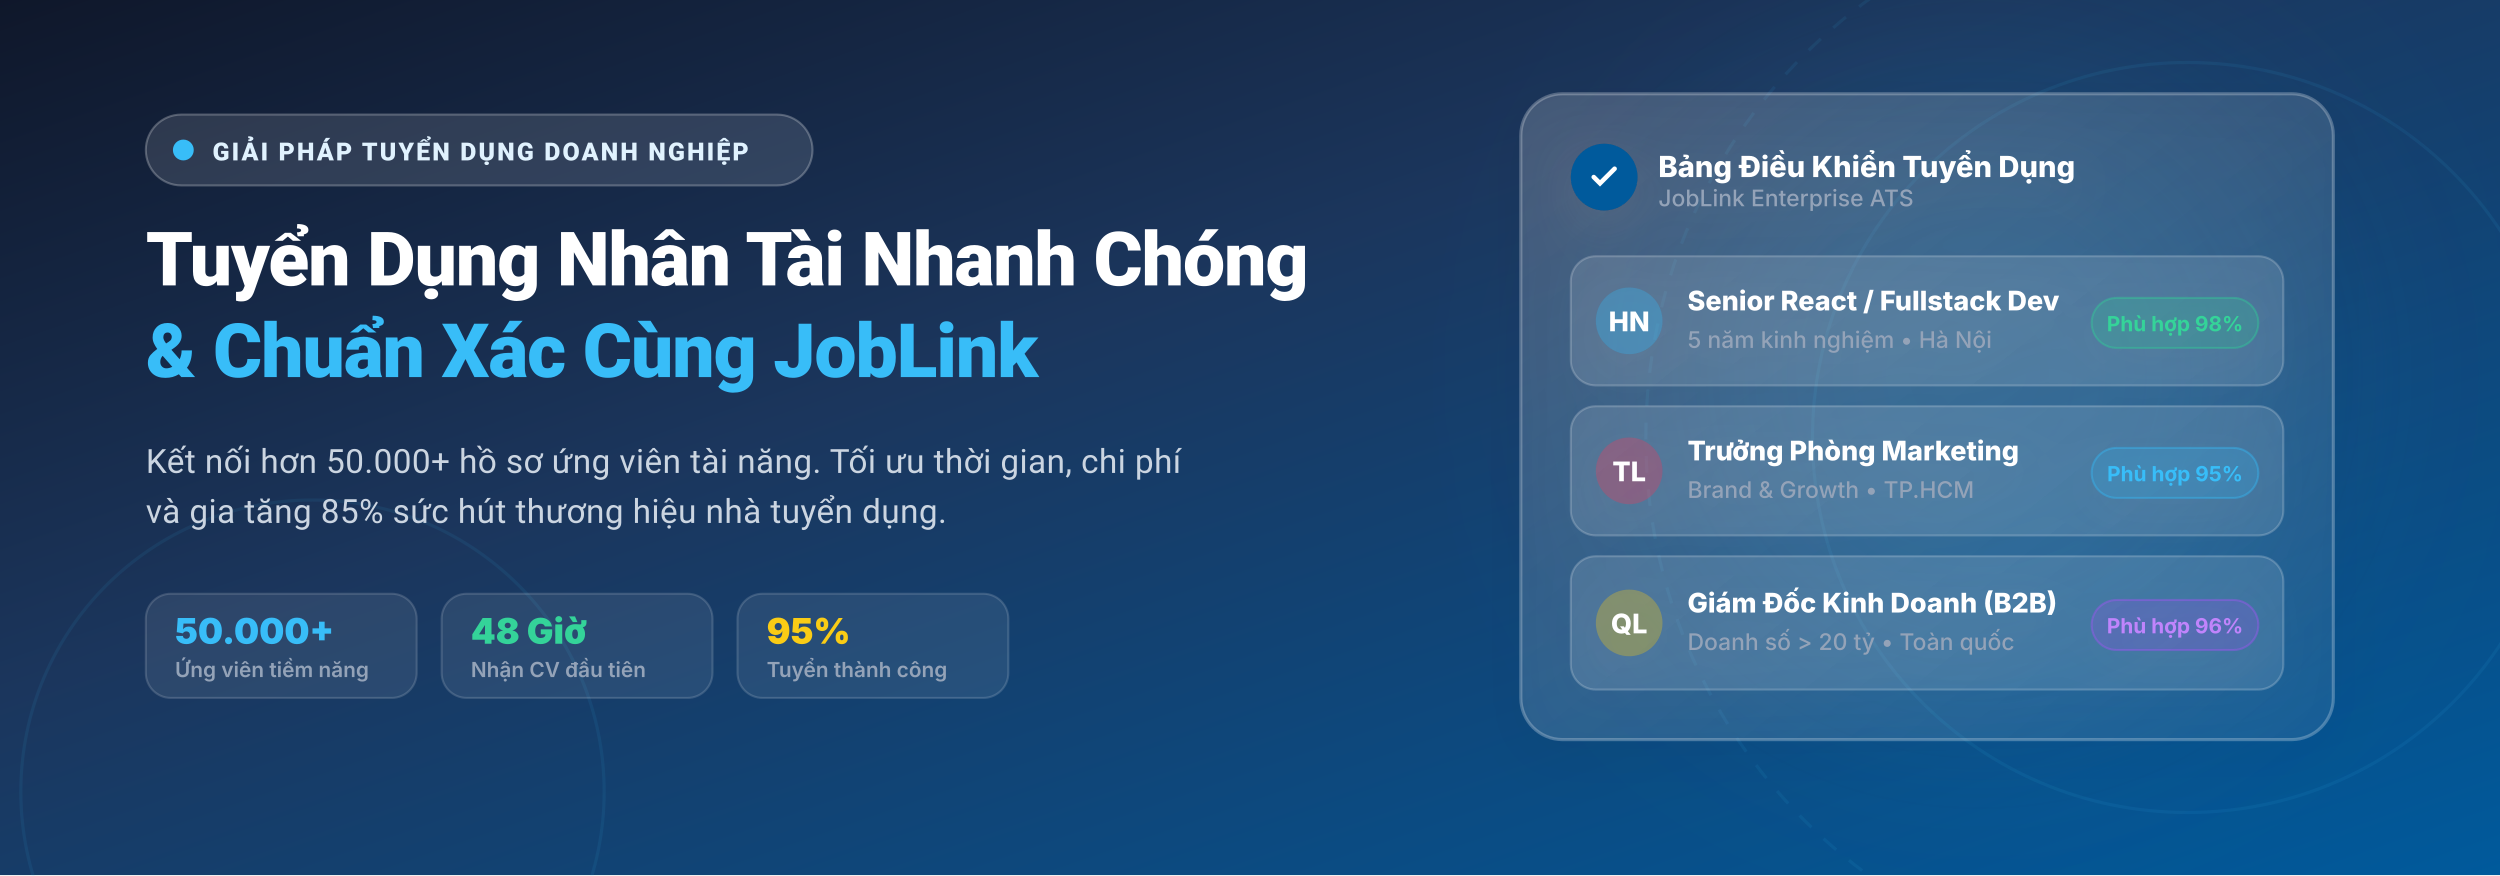
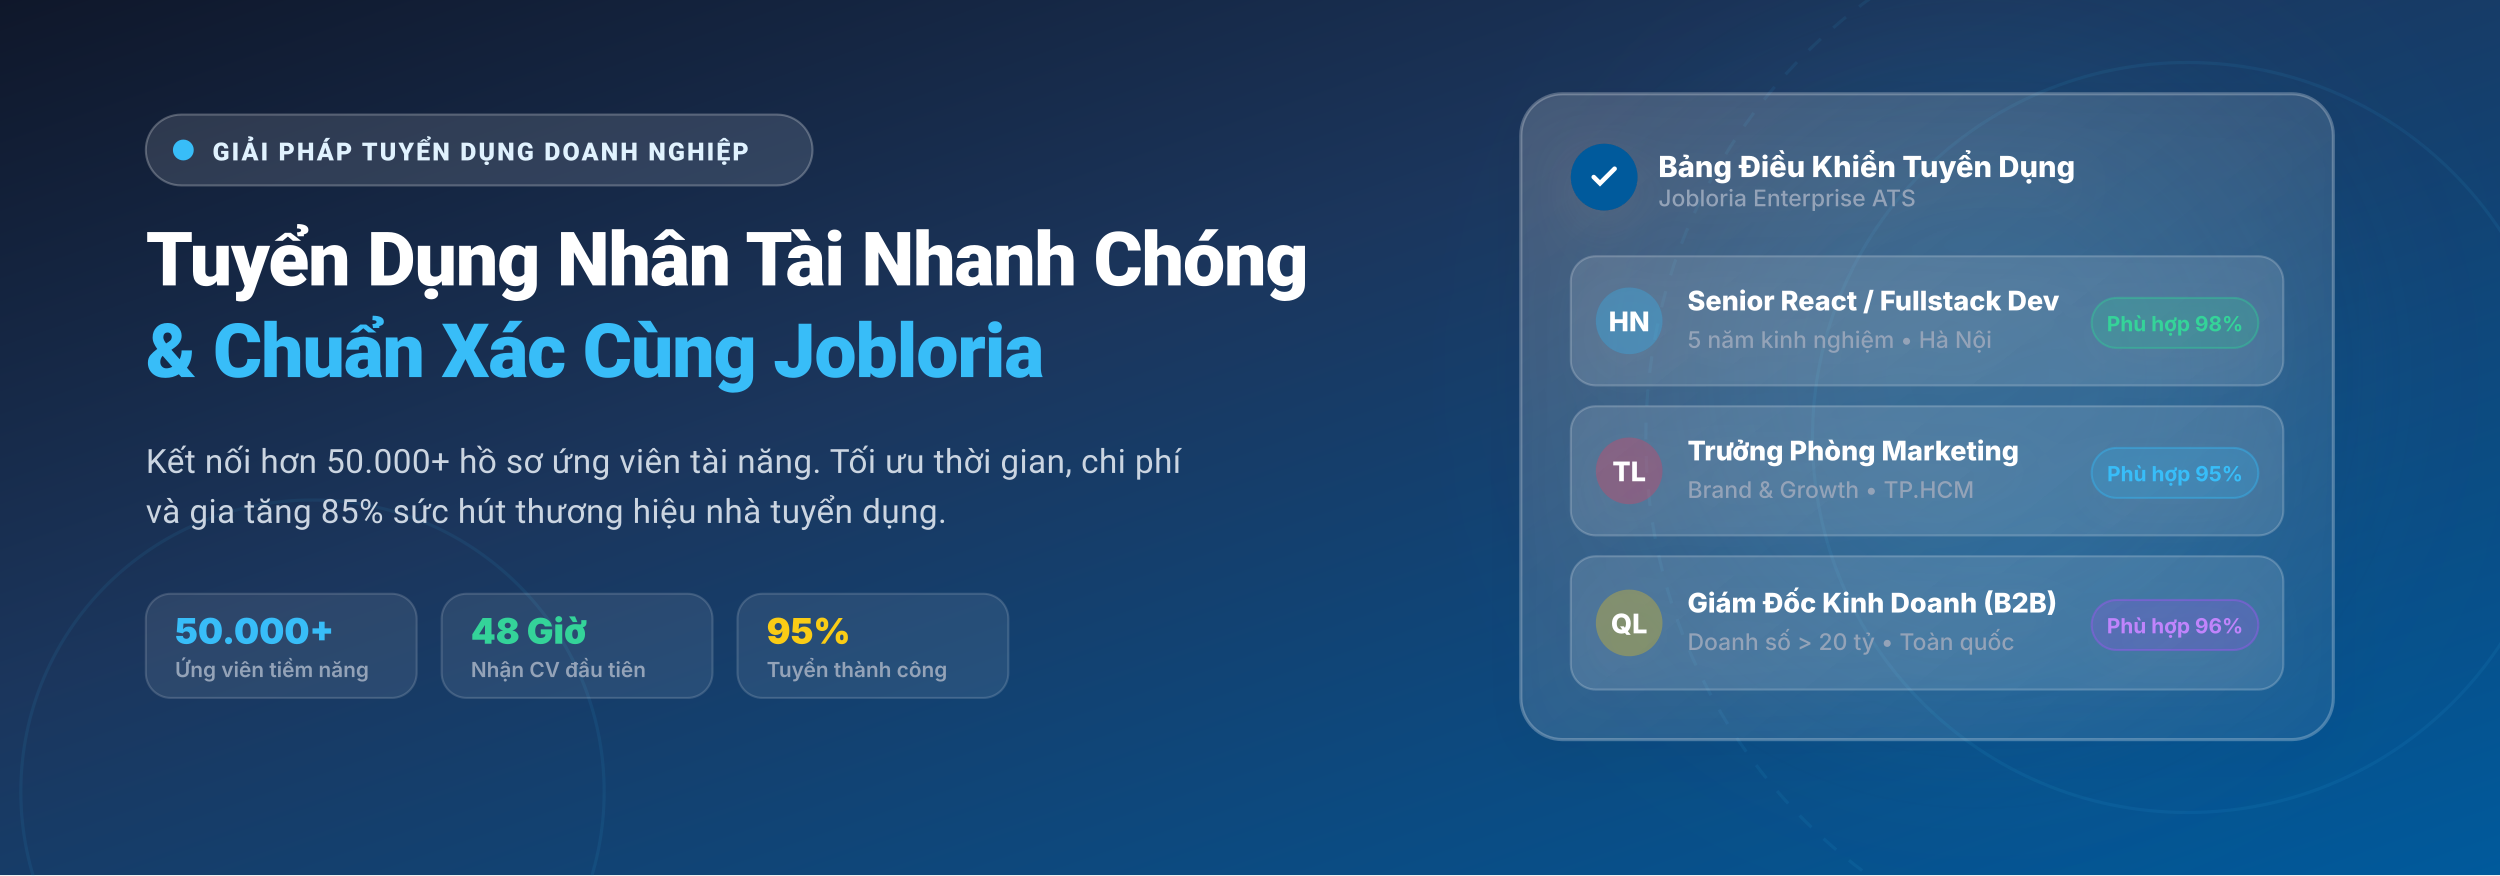
<svg xmlns="http://www.w3.org/2000/svg" viewBox="0 0 1200 420" width="1200" height="420">
  <defs>
    <linearGradient id="recBg1" x1="0%" y1="0%" x2="100%" y2="100%">
      <stop offset="0%" stop-color="#0f172a" />
      <stop offset="40%" stop-color="#1B365D" />
      <stop offset="100%" stop-color="#005A9C" />
    </linearGradient>
    <linearGradient id="btnGrad" x1="0%" y1="0%" x2="100%" y2="0%">
      <stop offset="0%" stop-color="#ffffff" />
      <stop offset="100%" stop-color="#f8fafc" />
    </linearGradient>
    <linearGradient id="accentGrad" x1="0%" y1="0%" x2="100%" y2="0%">
      <stop offset="0%" stop-color="#38bdf8" />
      <stop offset="100%" stop-color="#60C1E5" />
    </linearGradient>
    <linearGradient id="glassGrad" x1="0%" y1="0%" x2="100%" y2="100%">
      <stop offset="0%" stop-color="#ffffff" stop-opacity="0.18" />
      <stop offset="100%" stop-color="#ffffff" stop-opacity="0.06" />
    </linearGradient>
    <filter id="shadow" x="-5%" y="-5%" width="115%" height="115%">
      <feDropShadow dx="0" dy="8" stdDeviation="12" flood-color="#000000" flood-opacity="0.25" />
    </filter>
  </defs>
  <rect width="1200" height="420" fill="url(#recBg1)" />
  <g opacity="0.08" stroke="#38bdf8" stroke-width="1.5">
    <circle cx="1050" cy="210" r="180" fill="none" />
    <circle cx="1050" cy="210" r="260" fill="none" stroke-dasharray="8 8" />
    <circle cx="150" cy="380" r="140" fill="none" />
  </g>
  <circle cx="950" cy="180" r="150" fill="#38bdf8" opacity="0.15" filter="blur(60px)" />
  <g transform="translate(70, 55)">
    <g transform="translate(0, 0)">
      <rect width="320" height="34" rx="17" fill="#ffffff" fill-opacity="0.12" stroke="#ffffff" stroke-opacity="0.25" stroke-width="1" />
      <circle cx="18" cy="17" r="5" fill="#38bdf8" />
      <text x="32" y="22" font-family="-apple-system, BlinkMacSystemFont, 'Segoe UI', Roboto, sans-serif" font-size="12" font-weight="800" fill="#e0f2fe" letter-spacing="1">
        GIẢI PHÁP TUYỂN DỤNG DOANH NGHIỆP
      </text>
    </g>
    <text x="0" y="82" font-family="-apple-system, BlinkMacSystemFont, 'Segoe UI', Roboto, sans-serif" font-size="36" font-weight="900" fill="#ffffff" letter-spacing="-0.5">
      Tuyển Dụng Nhân Tài Nhanh Chóng
    </text>
    <text x="0" y="126" font-family="-apple-system, BlinkMacSystemFont, 'Segoe UI', Roboto, sans-serif" font-size="36" font-weight="900" fill="#38bdf8" letter-spacing="-0.5">
-       &amp; Chuẩn Xác Cùng JobLink
+       &amp; Chuẩn Xác Cùng Jobloria
    </text>
    <text x="0" y="172" font-family="-apple-system, BlinkMacSystemFont, 'Segoe UI', Roboto, sans-serif" font-size="16" font-weight="400" fill="#cbd5e1" letter-spacing="0.2">
      Kết nối hơn 50.000+ hồ sơ ứng viên tài năng. Tối ưu thời gian, chi phí
    </text>
    <text x="0" y="196" font-family="-apple-system, BlinkMacSystemFont, 'Segoe UI', Roboto, sans-serif" font-size="16" font-weight="400" fill="#cbd5e1" letter-spacing="0.2">
      và gia tăng 85% sức hút thương hiệu nhà tuyển dụng.
    </text>
    <g transform="translate(0, 230)">
      <g transform="translate(0, 0)">
        <rect width="130" height="50" rx="12" fill="#ffffff" fill-opacity="0.08" stroke="#ffffff" stroke-opacity="0.15" />
        <text x="14" y="24" font-family="-apple-system, sans-serif" font-size="17" font-weight="900" fill="#38bdf8">50.000+</text>
        <text x="14" y="40" font-family="-apple-system, sans-serif" font-size="10" font-weight="600" fill="#94a3b8">Ứng viên tiềm năng</text>
      </g>
      <g transform="translate(142, 0)">
        <rect width="130" height="50" rx="12" fill="#ffffff" fill-opacity="0.08" stroke="#ffffff" stroke-opacity="0.15" />
        <text x="14" y="24" font-family="-apple-system, sans-serif" font-size="17" font-weight="900" fill="#34d399">48 Giờ</text>
        <text x="14" y="40" font-family="-apple-system, sans-serif" font-size="10" font-weight="600" fill="#94a3b8">Nhận CV đầu tiên</text>
      </g>
      <g transform="translate(284, 0)">
        <rect width="130" height="50" rx="12" fill="#ffffff" fill-opacity="0.08" stroke="#ffffff" stroke-opacity="0.15" />
        <text x="14" y="24" font-family="-apple-system, sans-serif" font-size="17" font-weight="900" fill="#facc15">95%</text>
        <text x="14" y="40" font-family="-apple-system, sans-serif" font-size="10" font-weight="600" fill="#94a3b8">Tuyển thành công</text>
      </g>
    </g>
  </g>
  <g transform="translate(730, 45)" filter="url(#shadow)">
    <rect width="390" height="310" rx="20" fill="url(#glassGrad)" stroke="#ffffff" stroke-opacity="0.25" stroke-width="1.5" />
    <g transform="translate(24, 24)">
      <circle cx="16" cy="16" r="16" fill="#005A9C" />
      <path d="M11 16 L14 19 L21 12" stroke="#ffffff" stroke-width="2.2" stroke-linecap="round" fill="none" />
      <text x="42" y="16" font-family="-apple-system, sans-serif" font-size="14" font-weight="800" fill="#ffffff">Bảng Điều Khiển Tuyển Dụng</text>
-       <text x="42" y="30" font-family="-apple-system, sans-serif" font-size="11" font-weight="500" fill="#94a3b8">JobLink Enterprise ATS</text>
+       <text x="42" y="30" font-family="-apple-system, sans-serif" font-size="11" font-weight="500" fill="#94a3b8">Jobloria Enterprise ATS</text>
    </g>
    <g transform="translate(24, 78)">
      <rect width="342" height="62" rx="12" fill="#ffffff" fill-opacity="0.12" stroke="#ffffff" stroke-opacity="0.2" />
      <circle cx="28" cy="31" r="16" fill="#38bdf8" fill-opacity="0.3" />
      <text x="28" y="36" text-anchor="middle" font-family="-apple-system, sans-serif" font-size="13" font-weight="800" fill="#ffffff">HN</text>
      <text x="56" y="26" font-family="-apple-system, sans-serif" font-size="13" font-weight="800" fill="#ffffff">Senior React / Fullstack Dev</text>
      <text x="56" y="44" font-family="-apple-system, sans-serif" font-size="11" font-weight="500" fill="#94a3b8">5 năm kinh nghiệm • Hà Nội</text>
      <rect x="250" y="20" width="80" height="24" rx="12" fill="#34d399" fill-opacity="0.2" stroke="#34d399" stroke-opacity="0.4" />
      <text x="290" y="36" text-anchor="middle" font-family="-apple-system, sans-serif" font-size="10" font-weight="700" fill="#34d399">Phù hợp 98%</text>
    </g>
    <g transform="translate(24, 150)">
      <rect width="342" height="62" rx="12" fill="#ffffff" fill-opacity="0.12" stroke="#ffffff" stroke-opacity="0.2" />
      <circle cx="28" cy="31" r="16" fill="#f43f5e" fill-opacity="0.3" />
      <text x="28" y="36" text-anchor="middle" font-family="-apple-system, sans-serif" font-size="13" font-weight="800" fill="#ffffff">TL</text>
      <text x="56" y="26" font-family="-apple-system, sans-serif" font-size="13" font-weight="800" fill="#ffffff">Trưởng Phòng Marketing</text>
      <text x="56" y="44" font-family="-apple-system, sans-serif" font-size="11" font-weight="500" fill="#94a3b8">Brand &amp; Growth • TP.HCM</text>
      <rect x="250" y="20" width="80" height="24" rx="12" fill="#38bdf8" fill-opacity="0.2" stroke="#38bdf8" stroke-opacity="0.4" />
      <text x="290" y="36" text-anchor="middle" font-family="-apple-system, sans-serif" font-size="10" font-weight="700" fill="#38bdf8">Phù hợp 95%</text>
    </g>
    <g transform="translate(24, 222)">
      <rect width="342" height="64" rx="12" fill="#ffffff" fill-opacity="0.12" stroke="#ffffff" stroke-opacity="0.2" />
      <circle cx="28" cy="32" r="16" fill="#facc15" fill-opacity="0.3" />
      <text x="28" y="37" text-anchor="middle" font-family="-apple-system, sans-serif" font-size="13" font-weight="800" fill="#ffffff">QL</text>
      <text x="56" y="27" font-family="-apple-system, sans-serif" font-size="13" font-weight="800" fill="#ffffff">Giám Đốc Kinh Doanh (B2B)</text>
      <text x="56" y="45" font-family="-apple-system, sans-serif" font-size="11" font-weight="500" fill="#94a3b8">Doanh số &gt; 20 tỷ • Toàn quốc</text>
      <rect x="250" y="21" width="80" height="24" rx="12" fill="#a855f7" fill-opacity="0.2" stroke="#a855f7" stroke-opacity="0.4" />
      <text x="290" y="37" text-anchor="middle" font-family="-apple-system, sans-serif" font-size="10" font-weight="700" fill="#c084fc">Phù hợp 96%</text>
    </g>
  </g>
</svg>
